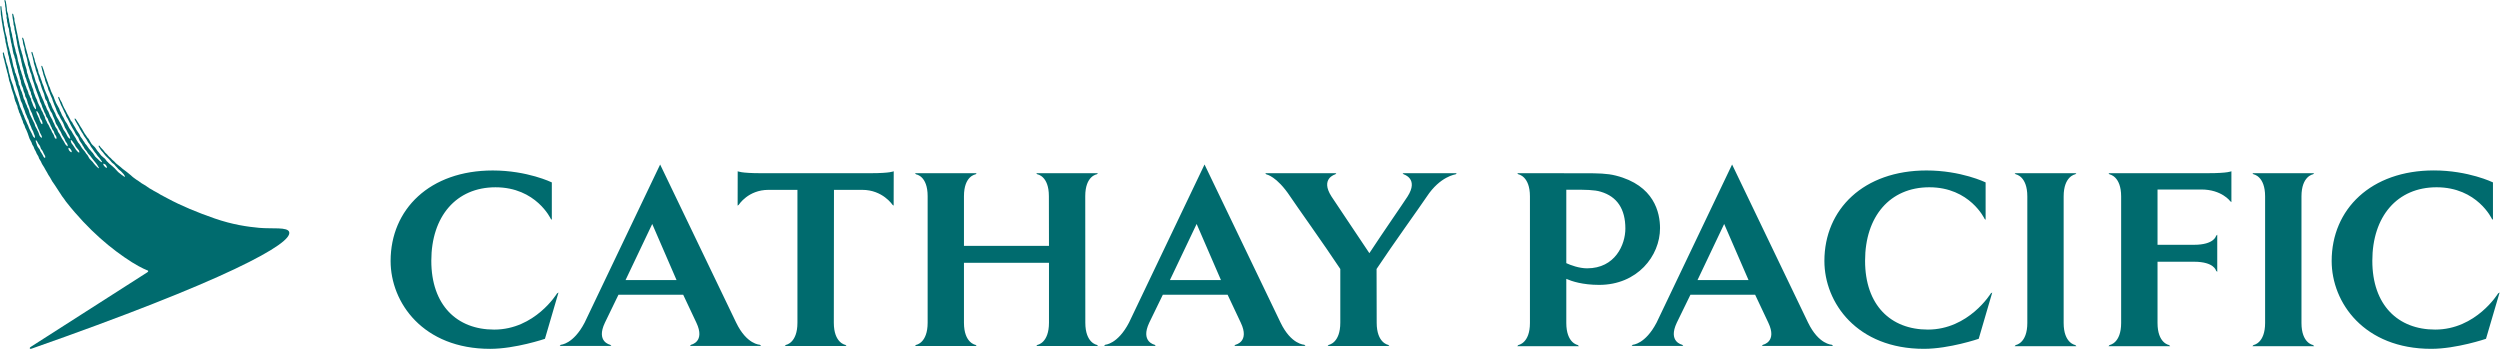
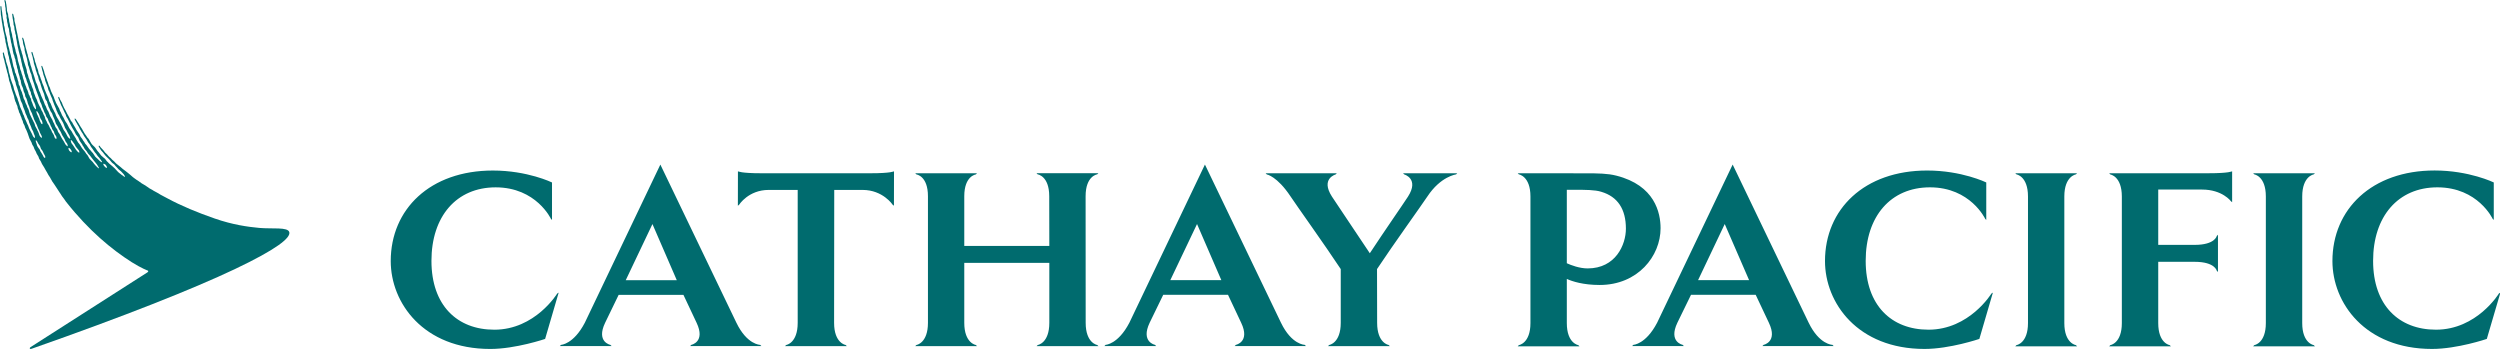
- <svg xmlns="http://www.w3.org/2000/svg" version="1.1" width="430" height="60">
+ <svg>
  <path d="m 18.367,28.858 c -0.196,0.026 -0.414,-0.257 -0.508,-0.39 -0.028,-0.038 -0.135,-0.267 -0.109,-0.301 0.042,-0.032 0.265,0.042 0.324,0.091 0.146,0.115 0.263,0.277 0.336,0.554 0.002,0.032 -0.026,0.046 -0.042,0.046 m -4.731,-2.622 c -0.133,0.049 -0.461,-0.324 -0.552,-0.461 -0.168,-0.253 -0.338,-0.534 -0.516,-0.782 -0.166,-0.22 -0.35,-0.378 -0.392,-0.764 -0.004,-0.044 -0.03,-0.16 -0.002,-0.158 0.18,0.014 0.352,0.33 0.443,0.453 0.065,0.089 0.142,0.178 0.2,0.271 0.089,0.135 0.125,0.297 0.218,0.425 0.113,0.154 0.251,0.299 0.372,0.455 0.065,0.083 0.152,0.156 0.192,0.269 0.018,0.059 0.075,0.273 0.036,0.293 m -1.355,-0.053 c -0.101,-0.008 -0.144,-0.071 -0.206,-0.117 -0.166,-0.123 -0.305,-0.321 -0.309,-0.609 -0.004,-0.028 0.008,-0.036 0.028,-0.036 0.198,-0.002 0.398,0.303 0.475,0.445 0.022,0.042 0.075,0.158 0.067,0.239 0,0.055 -0.024,0.079 -0.055,0.079 m -4.503,0.91 c -0.008,0.022 -0.024,0.049 -0.057,0.051 C 7.507,27.137 7.443,26.817 7.35,26.672 7.273,26.549 7.204,26.417 7.125,26.294 7.069,26.211 6.998,26.122 6.951,26.025 6.893,25.902 6.866,25.77 6.794,25.659 6.757,25.6 6.697,25.55 6.654,25.495 6.537,25.337 6.432,25.172 6.357,24.973 6.341,24.903 6.321,24.834 6.304,24.763 6.26,24.644 6.205,24.512 6.165,24.385 6.143,24.322 6.131,24.191 6.143,24.147 c 0.01,-0.018 0.018,-0.032 0.034,-0.028 0.164,0.024 0.321,0.423 0.402,0.57 0.089,0.156 0.226,0.281 0.303,0.441 0.069,0.148 0.093,0.332 0.17,0.473 0.063,0.109 0.164,0.196 0.233,0.301 0.087,0.135 0.15,0.311 0.218,0.461 0.077,0.17 0.188,0.301 0.255,0.465 0.028,0.069 0.038,0.188 0.02,0.263 M 6.943,20.956 C 6.901,20.881 6.856,20.792 6.826,20.713 6.792,20.622 6.788,20.539 6.751,20.452 6.624,20.171 6.482,19.862 6.357,19.585 6.302,19.468 6.23,19.251 6.28,19.104 c 0.008,-0.02 0.051,-0.008 0.069,0.012 0.042,0.038 0.073,0.063 0.109,0.105 0.026,0.04 0.032,0.085 0.061,0.125 0.063,0.095 0.146,0.19 0.192,0.297 0.105,0.228 0.133,0.483 0.239,0.706 0.067,0.146 0.18,0.273 0.255,0.421 0.036,0.083 0.061,0.168 0.085,0.253 0.016,0.065 0.012,0.152 0.016,0.202 0.002,0.077 -0.006,0.123 -0.032,0.127 -0.198,-0.012 -0.257,-0.255 -0.33,-0.396 M 49.742,39.914 c -0.249,-0.916 -2.936,-0.522 -5.146,-0.724 -2.012,-0.184 -4.592,-0.544 -7.693,-1.622 -2.903,-1.007 -5.71,-2.159 -8.158,-3.484 0,0 -0.989,-0.522 -1.094,-0.58 -0.204,-0.123 -0.364,-0.212 -0.564,-0.338 -0.119,-0.071 -0.303,-0.18 -0.437,-0.239 -0.172,-0.071 -0.287,-0.164 -0.435,-0.255 -0.152,-0.095 -0.358,-0.194 -0.512,-0.285 -0.224,-0.14 -0.364,-0.247 -0.576,-0.398 -0.131,-0.099 -0.198,-0.127 -0.374,-0.235 -0.105,-0.063 -0.297,-0.166 -0.39,-0.228 -0.196,-0.129 -0.321,-0.237 -0.52,-0.374 -0.119,-0.085 -0.208,-0.137 -0.352,-0.226 -0.142,-0.087 -0.279,-0.198 -0.402,-0.289 -0.067,-0.053 -0.172,-0.111 -0.233,-0.176 -0.146,-0.14 -0.289,-0.263 -0.439,-0.384 -0.137,-0.103 -0.269,-0.231 -0.402,-0.334 -0.087,-0.063 -0.235,-0.186 -0.319,-0.249 -0.222,-0.16 -0.362,-0.279 -0.582,-0.439 -0.142,-0.105 -0.261,-0.245 -0.402,-0.35 -0.158,-0.117 -0.303,-0.253 -0.467,-0.37 -0.105,-0.073 -0.226,-0.166 -0.307,-0.249 -0.105,-0.127 -0.204,-0.214 -0.315,-0.34 -0.081,-0.089 -0.237,-0.188 -0.328,-0.279 -0.133,-0.174 -0.328,-0.358 -0.51,-0.493 -0.107,-0.099 -0.14,-0.146 -0.182,-0.198 -0.03,-0.044 -0.071,-0.095 -0.158,-0.19 -0.087,-0.089 -0.119,-0.113 -0.154,-0.152 -0.04,-0.032 -0.087,-0.075 -0.206,-0.192 -0.036,-0.038 -0.099,-0.125 -0.162,-0.21 -0.055,-0.075 -0.105,-0.15 -0.142,-0.188 -0.107,-0.113 -0.178,-0.192 -0.255,-0.273 -0.055,-0.055 -0.113,-0.115 -0.184,-0.19 -0.042,-0.046 -0.075,-0.101 -0.113,-0.152 -0.03,-0.051 -0.067,-0.103 -0.103,-0.146 -0.065,-0.071 -0.115,-0.046 -0.127,-0.038 -0.038,0.026 -0.055,0.103 -0.012,0.194 0.059,0.107 0.14,0.226 0.19,0.295 0.012,0.016 0.022,0.03 0.028,0.038 0.02,0.034 0.038,0.067 0.059,0.101 0.028,0.051 0.059,0.105 0.095,0.154 0.083,0.111 0.17,0.204 0.257,0.291 0.03,0.028 0.059,0.059 0.085,0.089 0.059,0.061 0.103,0.125 0.148,0.194 0.049,0.067 0.099,0.14 0.162,0.208 0.03,0.028 0.057,0.065 0.079,0.097 0.028,0.036 0.057,0.077 0.089,0.109 0.051,0.049 0.099,0.097 0.148,0.146 0.081,0.087 0.168,0.172 0.247,0.241 0.063,0.053 0.125,0.119 0.19,0.182 0.164,0.196 0.344,0.392 0.491,0.58 0.083,0.105 0.239,0.184 0.334,0.257 0.105,0.079 0.188,0.216 0.271,0.321 0.065,0.077 0.206,0.202 0.273,0.283 0.164,0.21 0.277,0.324 0.493,0.485 0.131,0.093 0.231,0.184 0.332,0.309 0.061,0.079 0.247,0.259 0.317,0.346 0.178,0.226 0.259,0.439 0.233,0.445 -0.121,0.032 -0.417,-0.228 -0.592,-0.342 -0.144,-0.099 -0.168,-0.137 -0.305,-0.241 -0.03,-0.026 -0.249,-0.178 -0.324,-0.273 -0.059,-0.053 -0.22,-0.228 -0.271,-0.289 -0.247,-0.315 -0.33,-0.334 -0.613,-0.611 -0.206,-0.202 -0.463,-0.382 -0.663,-0.562 -0.061,-0.063 -0.119,-0.125 -0.178,-0.194 -0.067,-0.067 -0.15,-0.127 -0.21,-0.194 -0.095,-0.117 -0.22,-0.35 -0.332,-0.433 -0.117,-0.091 -0.204,-0.174 -0.324,-0.263 -0.042,-0.028 -0.079,-0.083 -0.123,-0.117 -0.059,-0.04 -0.125,-0.089 -0.17,-0.144 -0.137,-0.176 -0.271,-0.356 -0.414,-0.532 -0.063,-0.085 -0.154,-0.154 -0.216,-0.241 -0.133,-0.19 -0.247,-0.384 -0.382,-0.562 -0.192,-0.249 -0.465,-0.427 -0.649,-0.677 -0.19,-0.259 -0.303,-0.558 -0.481,-0.829 -0.077,-0.117 -0.196,-0.2 -0.281,-0.311 -0.049,-0.065 -0.075,-0.14 -0.121,-0.21 -0.095,-0.146 -0.206,-0.287 -0.303,-0.425 -0.125,-0.186 -0.21,-0.386 -0.338,-0.582 -0.018,-0.026 -0.063,-0.158 -0.142,-0.255 -0.075,-0.095 -0.142,-0.204 -0.226,-0.344 -0.089,-0.135 -0.129,-0.226 -0.192,-0.319 -0.063,-0.097 -0.103,-0.186 -0.146,-0.251 -0.04,-0.069 -0.131,-0.192 -0.164,-0.241 -0.115,-0.178 -0.148,-0.261 -0.267,-0.425 -0.073,-0.101 -0.154,-0.184 -0.222,-0.16 -0.053,0.038 -0.032,0.101 -0.02,0.146 0.053,0.146 0.053,0.119 0.109,0.224 0.097,0.174 0.131,0.257 0.235,0.417 0.046,0.077 0.129,0.251 0.196,0.344 0.065,0.097 0.133,0.212 0.178,0.291 0.051,0.085 0.121,0.307 0.192,0.4 0.051,0.067 0.123,0.202 0.174,0.299 0.099,0.198 0.224,0.354 0.328,0.508 0.069,0.127 0.137,0.261 0.204,0.386 0.137,0.206 0.301,0.398 0.435,0.611 0.083,0.148 0.164,0.295 0.245,0.443 0.083,0.121 0.194,0.224 0.273,0.348 0.097,0.148 0.15,0.309 0.247,0.455 0.077,0.113 0.174,0.222 0.251,0.336 0.131,0.194 0.249,0.386 0.386,0.572 0.077,0.101 0.176,0.186 0.251,0.289 0.103,0.14 0.186,0.305 0.293,0.423 0.129,0.121 0.166,0.194 0.267,0.309 0.15,0.184 0.524,0.71 0.459,0.714 -0.218,0.03 -0.641,-0.449 -0.819,-0.623 -0.137,-0.137 -0.291,-0.235 -0.386,-0.364 -0.142,-0.19 -0.245,-0.404 -0.386,-0.588 -0.051,-0.069 -0.127,-0.119 -0.178,-0.184 -0.097,-0.125 -0.19,-0.259 -0.301,-0.368 -0.046,-0.044 -0.097,-0.085 -0.14,-0.135 -0.172,-0.22 -0.317,-0.457 -0.483,-0.687 -0.073,-0.093 -0.162,-0.176 -0.233,-0.267 -0.053,-0.075 -0.085,-0.156 -0.131,-0.237 -0.067,-0.103 -0.156,-0.202 -0.222,-0.305 -0.051,-0.077 -0.081,-0.154 -0.133,-0.233 -0.091,-0.137 -0.212,-0.257 -0.303,-0.396 -0.071,-0.113 -0.091,-0.261 -0.166,-0.376 -0.188,-0.287 -0.392,-0.58 -0.576,-0.867 -0.049,-0.075 -0.069,-0.158 -0.113,-0.231 -0.152,-0.237 -0.291,-0.491 -0.441,-0.724 -0.055,-0.087 -0.077,-0.186 -0.131,-0.271 -0.069,-0.105 -0.174,-0.188 -0.243,-0.289 -0.053,-0.081 -0.075,-0.17 -0.115,-0.261 -0.055,-0.123 -0.131,-0.243 -0.194,-0.358 -0.038,-0.071 -0.059,-0.144 -0.103,-0.21 -0.18,-0.281 -0.328,-0.578 -0.473,-0.89 -0.077,-0.16 -0.19,-0.309 -0.265,-0.473 -0.087,-0.18 -0.17,-0.364 -0.249,-0.538 -0.046,-0.119 -0.089,-0.239 -0.129,-0.358 -0.087,-0.186 -0.222,-0.346 -0.305,-0.54 -0.059,-0.131 -0.091,-0.253 -0.146,-0.364 -0.034,-0.067 -0.099,-0.123 -0.146,-0.093 -0.049,0.028 -0.055,0.087 -0.024,0.19 0.057,0.198 0.166,0.423 0.216,0.536 0.103,0.222 0.156,0.455 0.257,0.681 0.053,0.127 0.137,0.247 0.194,0.368 0.099,0.216 0.194,0.433 0.293,0.637 0.055,0.119 0.099,0.235 0.164,0.348 0.032,0.059 0.085,0.125 0.111,0.19 0.065,0.146 0.083,0.299 0.15,0.437 0.069,0.144 0.18,0.263 0.247,0.402 0.342,0.728 0.685,1.421 1.098,2.066 0.113,0.18 0.174,0.398 0.289,0.576 0.119,0.188 0.283,0.33 0.4,0.512 0.099,0.152 0.123,0.362 0.214,0.524 0.129,0.243 0.307,0.447 0.455,0.675 0.038,0.065 0.051,0.135 0.091,0.202 0.055,0.087 0.127,0.172 0.184,0.261 0.073,0.119 0.111,0.255 0.194,0.364 0.087,0.121 0.212,0.218 0.299,0.342 0.107,0.148 0.184,0.321 0.297,0.473 0.077,0.103 0.198,0.176 0.277,0.281 0.125,0.164 0.56,0.734 0.685,0.894 0.19,0.245 0.534,0.605 0.692,0.926 0.051,0.099 0.222,0.336 0.186,0.382 -0.091,0.061 -0.522,-0.41 -0.594,-0.479 -0.18,-0.172 -0.336,-0.41 -0.491,-0.609 -0.038,-0.044 -0.451,-0.447 -0.485,-0.491 -0.04,-0.053 -0.083,-0.111 -0.119,-0.164 -0.115,-0.172 -0.186,-0.378 -0.307,-0.54 -0.053,-0.069 -0.131,-0.119 -0.18,-0.186 -0.095,-0.125 -0.16,-0.267 -0.255,-0.394 -0.144,-0.202 -0.334,-0.38 -0.481,-0.58 -0.158,-0.218 -0.273,-0.477 -0.437,-0.696 -0.081,-0.107 -0.184,-0.202 -0.261,-0.319 -0.034,-0.051 -0.046,-0.101 -0.081,-0.154 -0.059,-0.089 -0.137,-0.19 -0.182,-0.287 -0.042,-0.093 -0.073,-0.18 -0.125,-0.263 -0.17,-0.265 -0.34,-0.546 -0.508,-0.811 -0.079,-0.119 -0.121,-0.247 -0.196,-0.366 -0.127,-0.196 -0.289,-0.372 -0.414,-0.57 -0.15,-0.235 -0.231,-0.518 -0.384,-0.752 -0.097,-0.156 -0.212,-0.299 -0.309,-0.455 -0.109,-0.168 -0.162,-0.364 -0.261,-0.538 -0.085,-0.156 -0.2,-0.299 -0.275,-0.453 -0.083,-0.17 -0.137,-0.336 -0.218,-0.512 -0.044,-0.093 -0.113,-0.188 -0.154,-0.281 -0.055,-0.121 -0.065,-0.241 -0.121,-0.354 C 10.029,18.36 9.808,18.052 9.655,17.727 9.548,17.498 9.448,17.26 9.36,17.015 9.311,16.882 9.289,16.754 9.228,16.631 9.093,16.332 8.927,16.018 8.797,15.725 8.741,15.565 8.686,15.41 8.628,15.252 8.617,15.208 8.611,15.165 8.595,15.117 8.533,14.977 8.45,14.84 8.395,14.704 8.347,14.542 8.296,14.383 8.243,14.221 8.035,13.699 7.847,13.109 7.649,12.565 7.625,12.468 7.619,12.342 7.58,12.235 7.477,11.96 7.374,11.677 7.275,11.4 c -0.059,-0.142 -0.192,-0.095 -0.162,0.051 0.04,0.19 0.065,0.239 0.099,0.39 0.014,0.079 0.028,0.154 0.044,0.231 0.024,0.093 0.071,0.19 0.095,0.279 0.055,0.168 0.059,0.332 0.113,0.491 0.083,0.224 0.164,0.443 0.239,0.673 0.018,0.115 0.044,0.231 0.067,0.348 0.034,0.107 0.079,0.218 0.117,0.315 0.115,0.285 0.226,0.56 0.326,0.839 0.042,0.162 0.085,0.321 0.123,0.483 0.042,0.089 0.105,0.18 0.144,0.267 0.036,0.079 0.044,0.152 0.077,0.235 0.073,0.18 0.137,0.364 0.22,0.548 0.069,0.15 0.15,0.301 0.208,0.461 0.028,0.079 0.028,0.146 0.057,0.222 0.174,0.477 0.362,0.977 0.568,1.43 0.051,0.111 0.065,0.228 0.117,0.342 0.04,0.097 0.101,0.198 0.144,0.291 0.02,0.061 0.042,0.123 0.063,0.184 0.063,0.133 0.172,0.243 0.235,0.376 0.176,0.37 0.334,0.724 0.556,1.039 0.204,0.295 0.295,0.683 0.445,1.033 0.079,0.166 0.174,0.307 0.269,0.451 0.046,0.077 0.075,0.162 0.115,0.245 0.101,0.182 0.156,0.34 0.275,0.501 0.095,0.133 0.087,0.162 0.168,0.348 0.022,0.055 0.113,0.402 0.095,0.402 -0.03,0.02 -0.202,-0.083 -0.261,-0.148 -0.077,-0.087 -0.202,-0.204 -0.285,-0.392 -0.044,-0.095 -0.129,-0.259 -0.174,-0.35 -0.107,-0.231 -0.291,-0.427 -0.425,-0.639 -0.079,-0.123 -0.121,-0.259 -0.188,-0.392 -0.111,-0.245 -0.241,-0.491 -0.36,-0.744 -0.051,-0.105 -0.123,-0.206 -0.182,-0.299 -0.065,-0.097 -0.093,-0.2 -0.156,-0.299 C 9.926,20.4 9.772,20.161 9.663,19.929 9.582,19.757 9.539,19.585 9.463,19.417 9.436,19.365 9.394,19.312 9.36,19.262 9.305,19.175 9.283,19.08 9.234,18.983 9.174,18.855 9.083,18.73 9.022,18.598 8.899,18.333 8.828,18.058 8.706,17.798 8.646,17.676 8.549,17.571 8.492,17.45 8.403,17.264 8.395,17.029 8.306,16.835 8.078,16.318 7.813,15.786 7.619,15.246 7.588,15.155 7.576,15.05 7.548,14.955 7.463,14.72 7.352,14.502 7.267,14.271 7.228,14.166 7.216,14.069 7.178,13.962 7.121,13.806 7.046,13.641 6.99,13.481 6.976,13.428 6.968,13.372 6.947,13.317 6.877,13.169 6.836,12.992 6.767,12.836 6.729,12.755 6.672,12.672 6.64,12.585 6.585,12.429 6.602,12.233 6.545,12.088 6.466,11.867 6.373,11.629 6.294,11.412 6.246,11.285 6.238,11.164 6.193,11.034 6.143,10.889 6.086,10.727 6.031,10.581 5.979,10.432 5.981,10.27 5.93,10.112 5.894,9.991 5.843,9.868 5.803,9.754 5.728,9.542 5.696,9.318 5.617,9.12 5.605,9.083 5.591,9.045 5.579,9.01 5.558,8.956 5.522,8.903 5.467,8.919 c -0.063,0.016 -0.063,0.095 -0.059,0.148 0.012,0.158 0.071,0.299 0.113,0.427 0.053,0.133 0.077,0.277 0.113,0.404 0.02,0.083 0.018,0.172 0.038,0.259 0.026,0.125 0.075,0.245 0.107,0.368 0.03,0.121 0.014,0.241 0.042,0.336 0.079,0.265 0.168,0.564 0.257,0.817 0.036,0.131 0.042,0.283 0.083,0.396 0.049,0.133 0.099,0.269 0.146,0.404 0.044,0.113 0.053,0.22 0.099,0.328 0.051,0.111 0.107,0.228 0.15,0.356 0.051,0.164 0.044,0.326 0.101,0.481 0.093,0.251 0.208,0.489 0.293,0.73 0.028,0.089 0.038,0.184 0.069,0.273 0.075,0.208 0.127,0.433 0.204,0.643 0.109,0.299 0.249,0.592 0.358,0.888 0.105,0.291 0.121,0.641 0.243,0.914 0.063,0.135 0.192,0.216 0.251,0.348 0.042,0.083 0.03,0.18 0.059,0.279 0.034,0.111 0.087,0.224 0.129,0.328 0.024,0.095 0.049,0.186 0.075,0.277 0.038,0.111 0.115,0.222 0.164,0.33 0.081,0.174 0.121,0.356 0.218,0.512 0.079,0.117 0.174,0.226 0.239,0.358 0.067,0.144 0.091,0.299 0.158,0.451 0.099,0.222 0.216,0.435 0.299,0.665 0.079,0.21 0.107,0.433 0.206,0.619 0.101,0.182 0.224,0.346 0.324,0.526 0.063,0.137 0.125,0.273 0.19,0.408 0.051,0.109 0.15,0.204 0.212,0.319 0.077,0.137 0.152,0.283 0.214,0.421 0.051,0.109 0.069,0.208 0.129,0.301 0.087,0.144 0.154,0.259 0.249,0.4 0.079,0.127 0.172,0.289 0.228,0.439 0.044,0.113 0.091,0.233 0.156,0.328 0.071,0.097 0.162,0.184 0.22,0.291 0.059,0.105 0.142,0.447 0.111,0.463 -0.075,0.026 -0.285,-0.174 -0.342,-0.245 C 11.149,24.707 11.068,24.436 10.916,24.223 10.755,23.991 10.654,23.861 10.526,23.597 10.455,23.445 10.328,23.17 10.241,23.034 10.154,22.907 10.045,22.792 9.978,22.65 9.926,22.531 9.899,22.389 9.847,22.272 9.768,22.104 9.608,21.993 9.527,21.817 9.434,21.623 9.394,21.423 9.295,21.241 9.246,21.152 9.184,21.053 9.141,20.96 9.085,20.845 9.058,20.731 9.004,20.614 8.892,20.376 8.725,20.175 8.617,19.939 8.5,19.696 8.438,19.433 8.318,19.189 8.258,19.055 8.148,18.942 8.086,18.809 8.003,18.633 7.96,18.449 7.877,18.271 7.825,18.164 7.75,18.058 7.7,17.953 7.629,17.8 7.602,17.632 7.53,17.472 7.37,17.108 7.202,16.734 7.04,16.374 6.98,16.235 6.964,16.091 6.901,15.95 6.84,15.826 6.78,15.705 6.715,15.582 6.577,15.264 6.527,14.892 6.383,14.573 6.31,14.409 6.221,14.255 6.155,14.081 6.054,13.806 6.017,13.523 5.914,13.242 5.76,12.814 5.637,12.367 5.483,11.942 5.437,11.815 5.433,11.689 5.384,11.556 5.34,11.433 5.293,11.307 5.247,11.184 5.215,11.081 5.194,10.937 5.168,10.808 5.053,10.446 4.938,10.084 4.824,9.718 4.796,9.631 4.792,9.475 4.762,9.364 4.743,9.302 4.709,9.229 4.685,9.17 4.659,9.087 4.659,9.016 4.632,8.929 4.547,8.665 4.477,8.355 4.392,8.09 4.367,8.007 4.359,7.888 4.333,7.795 4.216,7.417 4.157,6.954 4.003,6.604 3.979,6.536 3.935,6.463 3.868,6.481 c -0.067,0.016 -0.053,0.093 -0.047,0.156 0.02,0.172 0.085,0.319 0.113,0.463 0.012,0.065 0.012,0.154 0.016,0.231 0.008,0.065 0.016,0.144 0.036,0.212 0.071,0.224 0.154,0.489 0.218,0.71 0.022,0.107 0.002,0.273 0.032,0.396 0.097,0.358 0.168,0.785 0.297,1.106 0.119,0.293 0.142,0.645 0.226,0.962 0.024,0.137 0.032,0.277 0.053,0.414 0.022,0.133 0.095,0.224 0.135,0.336 0.032,0.083 0.028,0.154 0.061,0.241 0.067,0.228 0.121,0.453 0.202,0.683 0.057,0.16 0.144,0.309 0.2,0.463 0.022,0.071 0.016,0.133 0.034,0.21 0.04,0.16 0.067,0.317 0.111,0.473 0.113,0.313 0.22,0.653 0.332,0.962 0.063,0.174 0.083,0.342 0.142,0.51 0.249,0.675 0.499,1.345 0.744,2.012 0.04,0.15 0.083,0.299 0.121,0.447 0.055,0.15 0.144,0.277 0.206,0.412 0.081,0.174 0.105,0.356 0.174,0.54 0.075,0.216 0.178,0.382 0.261,0.607 0.038,0.105 0.077,0.224 0.125,0.33 0.036,0.077 0.103,0.152 0.142,0.231 0.067,0.131 0.077,0.299 0.14,0.433 0.067,0.133 0.178,0.245 0.257,0.366 0.069,0.117 0.077,0.265 0.135,0.396 0.093,0.204 0.212,0.392 0.301,0.609 0.036,0.091 0.053,0.172 0.093,0.259 0.047,0.099 0.121,0.194 0.168,0.299 0,0 0.004,0 0.008,0.01 0.004,0.014 0.012,0.034 0.014,0.057 0.012,0.04 0.026,0.093 0.04,0.131 0.02,0.057 0.085,0.162 0.111,0.2 0.016,0.02 0.065,0.073 0.101,0.121 0.018,0.018 0.034,0.04 0.053,0.065 0.087,0.14 0.097,0.336 0.17,0.491 0.073,0.148 0.2,0.269 0.273,0.425 0.059,0.117 0.087,0.41 0.016,0.423 -0.303,0 -0.326,-0.425 -0.427,-0.647 -0.083,-0.174 -0.204,-0.317 -0.295,-0.483 -0.02,-0.032 -0.049,-0.099 -0.069,-0.168 -0.018,-0.059 -0.044,-0.121 -0.069,-0.17 -0.038,-0.081 -0.038,-0.069 -0.065,-0.127 -0.028,-0.057 -0.113,-0.164 -0.137,-0.214 -0.002,-0.002 -0.004,-0.006 -0.004,-0.01 C 8.502,21.866 8.425,21.601 8.342,21.474 8.296,21.405 8.235,21.334 8.189,21.263 8.114,21.142 8.074,20.998 8.013,20.865 7.956,20.746 7.865,20.626 7.809,20.499 7.742,20.349 7.738,20.161 7.665,20.01 7.631,19.927 7.564,19.844 7.524,19.767 7.439,19.593 7.388,19.409 7.303,19.239 7.265,19.156 7.19,19.08 7.15,18.997 7.083,18.851 7.046,18.697 6.972,18.564 6.812,18.277 6.64,17.959 6.511,17.656 6.432,17.478 6.403,17.298 6.329,17.126 6.262,16.975 6.169,16.827 6.102,16.684 6.054,16.589 6.044,16.491 6.005,16.384 5.94,16.217 5.866,16.043 5.803,15.875 5.767,15.758 5.736,15.505 5.7,15.404 5.653,15.276 5.589,15.139 5.534,15.013 5.449,14.829 5.425,14.635 5.342,14.449 5.277,14.304 5.206,14.154 5.154,14.007 5.107,13.881 5.095,13.764 5.045,13.649 5.006,13.56 4.954,13.461 4.921,13.37 4.879,13.26 4.851,13.08 4.818,12.935 4.764,12.775 4.697,12.624 4.648,12.466 4.618,12.347 4.614,12.076 4.588,12.003 4.418,11.514 4.264,10.99 4.109,10.501 4.038,10.274 4.003,10.048 3.941,9.829 3.919,9.738 3.916,9.627 3.892,9.538 3.848,9.397 3.789,9.251 3.745,9.105 3.72,9.006 3.704,8.905 3.686,8.808 3.664,8.707 3.609,8.602 3.569,8.501 3.476,8.206 3.423,7.892 3.336,7.603 3.308,7.484 3.308,7.328 3.276,7.219 3.16,6.863 3.136,6.449 3.031,6.075 3.007,5.965 2.992,5.856 2.966,5.757 2.782,5.057 2.699,4.273 2.495,3.602 2.457,3.472 2.507,3.309 2.473,3.169 2.43,3.011 2.388,2.874 2.343,2.736 2.323,2.664 2.321,2.609 2.309,2.544 2.273,2.431 2.222,2.34 2.159,2.354 c -0.075,0.022 -0.059,0.091 -0.057,0.186 0.008,0.158 0.024,0.287 0.055,0.412 0.026,0.107 0.008,0.196 0.038,0.291 0.065,0.216 0.085,0.524 0.123,0.722 0.012,0.081 0,0.192 0.016,0.287 0.022,0.101 0.099,0.231 0.119,0.34 0.022,0.144 0.02,0.332 0.042,0.489 0.028,0.131 0.069,0.259 0.103,0.382 0.028,0.107 0.008,0.21 0.04,0.309 0.03,0.103 0.085,0.204 0.105,0.317 0.016,0.123 -0.002,0.303 0.024,0.414 0.158,0.615 0.204,1.343 0.384,1.931 0.022,0.085 0.026,0.176 0.047,0.261 0.15,0.518 0.265,1.068 0.421,1.579 0.02,0.079 0.018,0.162 0.038,0.251 0.051,0.18 0.093,0.374 0.133,0.554 0.018,0.087 0.016,0.164 0.04,0.245 0.053,0.188 0.117,0.37 0.18,0.556 0.022,0.093 0.032,0.182 0.049,0.271 0.016,0.071 0.053,0.152 0.075,0.22 0.032,0.107 0.022,0.21 0.055,0.309 0.024,0.057 0.071,0.121 0.085,0.182 0.024,0.111 0.038,0.22 0.069,0.328 0.044,0.129 0.113,0.257 0.166,0.384 0.04,0.107 0.04,0.216 0.081,0.321 0.073,0.178 0.152,0.392 0.222,0.586 0.057,0.158 0.065,0.319 0.121,0.479 0.038,0.107 0.089,0.216 0.125,0.321 0.024,0.081 0.038,0.162 0.067,0.249 0.026,0.075 0.111,0.196 0.166,0.299 0.047,0.111 0.024,0.263 0.059,0.384 0.038,0.123 0.107,0.222 0.15,0.336 0.038,0.115 0.036,0.239 0.069,0.356 0.032,0.091 0.095,0.178 0.131,0.263 0.036,0.101 0.073,0.198 0.109,0.297 0.028,0.063 0.083,0.131 0.115,0.192 0.053,0.113 0.097,0.241 0.144,0.358 0.067,0.166 0.073,0.372 0.125,0.566 0.014,0.057 0.01,0.188 -0.02,0.202 C 6.096,18.801 6.009,18.677 5.957,18.602 5.866,18.473 5.779,18.331 5.712,18.178 5.688,18.119 5.676,18.065 5.655,18.004 5.605,17.877 5.566,17.729 5.508,17.602 5.473,17.521 5.421,17.436 5.392,17.351 5.352,17.227 5.37,17.082 5.322,16.975 5.281,16.886 5.209,16.813 5.168,16.724 5.14,16.641 5.124,16.556 5.089,16.473 5.045,16.374 4.986,16.287 4.929,16.192 4.889,16.101 4.895,16.012 4.863,15.905 4.828,15.778 4.788,15.652 4.733,15.537 4.681,15.42 4.612,15.303 4.559,15.181 4.535,15.115 4.523,15.046 4.505,14.979 4.473,14.888 4.424,14.791 4.39,14.702 4.369,14.633 4.351,14.563 4.323,14.498 4.28,14.399 4.228,14.288 4.187,14.178 4.157,14.091 4.153,13.996 4.121,13.909 4.066,13.754 4.014,13.58 3.959,13.428 3.927,13.311 3.916,13.192 3.88,13.072 3.836,12.935 3.775,12.797 3.724,12.658 3.686,12.547 3.676,12.427 3.644,12.312 3.591,12.165 3.516,12.027 3.466,11.871 3.435,11.746 3.429,11.621 3.403,11.503 3.318,11.214 3.225,10.895 3.134,10.598 3.029,10.268 3.019,9.894 2.924,9.56 2.855,9.322 2.77,9.091 2.697,8.857 2.671,8.733 2.667,8.62 2.637,8.503 2.572,8.236 2.475,7.892 2.386,7.615 2.341,7.47 2.356,7.32 2.313,7.164 2.271,7.007 2.269,6.821 2.218,6.653 2.186,6.552 2.147,6.477 2.123,6.345 2.095,6.214 2.097,6.06 2.079,5.961 2.06,5.862 1.891,5.28 1.87,5.171 1.85,5.064 1.85,4.865 1.838,4.795 1.826,4.748 1.739,4.497 1.729,4.431 1.717,4.366 1.717,4.291 1.692,4.162 1.664,4.032 1.589,3.745 1.577,3.662 1.563,3.577 1.563,3.41 1.547,3.327 1.529,3.244 1.474,3.05 1.436,2.912 1.389,2.744 1.427,2.568 1.381,2.411 1.345,2.293 1.306,2.18 1.262,2.069 1.235,1.976 1.203,1.845 1.197,1.786 1.191,1.695 1.185,1.513 1.179,1.444 1.177,1.351 1.136,1.194 1.128,1.056 1.116,0.868 1.076,0.67 1.045,0.555 1.029,0.486 1.035,0.405 1.021,0.342 0.973,0.158 0.928,-0.012 0.835,6.293312e-4 0.768,0.011 0.742,0.067 0.772,0.187 c 0.032,0.144 0.047,0.257 0.085,0.396 0.016,0.075 0.022,0.263 0.022,0.326 0.006,0.101 0.01,0.123 0.022,0.222 0.008,0.036 0.024,0.129 0.036,0.17 0.014,0.065 0.034,0.16 0.032,0.206 0,0.065 -0.002,0.133 -0.002,0.226 0,0.049 0.002,0.065 0.02,0.148 0.02,0.081 0.028,0.099 0.034,0.166 0.004,0.059 -0.002,0.115 0.002,0.166 0,0.065 0.008,0.127 0.028,0.186 0.034,0.123 0.113,0.291 0.083,0.471 -0.036,0.192 0.022,0.374 0.067,0.54 0.02,0.107 0,0.224 0.02,0.328 0.038,0.142 0.075,0.291 0.111,0.441 0.03,0.121 0.01,0.231 0.042,0.348 0.042,0.16 0.154,0.378 0.17,0.451 0.012,0.073 0.01,0.269 0.03,0.394 0.022,0.123 0.053,0.267 0.061,0.346 0.01,0.081 -0.002,0.115 0.006,0.174 0.008,0.059 0.087,0.34 0.099,0.412 0.016,0.073 0.012,0.111 0.028,0.186 0.014,0.079 0.079,0.38 0.091,0.477 0.016,0.099 0.012,0.156 0.03,0.255 0.028,0.15 0.089,0.275 0.119,0.419 0.02,0.109 0.014,0.176 0.026,0.261 0.032,0.135 0.077,0.257 0.101,0.384 0.02,0.101 0.022,0.198 0.04,0.301 0.047,0.216 0.077,0.435 0.137,0.651 0.036,0.127 0.109,0.245 0.148,0.368 0.03,0.113 0.04,0.237 0.071,0.348 0.03,0.095 0.097,0.184 0.121,0.287 0.016,0.089 0.014,0.18 0.03,0.271 0.022,0.101 0.067,0.202 0.087,0.307 0.016,0.079 0.008,0.156 0.03,0.239 0.026,0.091 0.073,0.174 0.095,0.261 0.02,0.111 0.02,0.222 0.049,0.336 0.032,0.129 0.087,0.257 0.127,0.376 0.038,0.111 0.018,0.235 0.053,0.356 0.073,0.263 0.16,0.554 0.247,0.801 0.038,0.131 0.032,0.269 0.081,0.412 0.036,0.095 0.077,0.16 0.117,0.243 0.03,0.085 0.002,0.178 0.028,0.275 0.042,0.16 0.065,0.376 0.123,0.532 0.063,0.176 0.166,0.319 0.226,0.491 0.063,0.18 0.067,0.36 0.127,0.548 0.055,0.16 0.137,0.307 0.198,0.453 0.051,0.127 0.032,0.297 0.081,0.435 0.057,0.148 0.16,0.261 0.218,0.412 0.063,0.174 0.105,0.348 0.158,0.52 0.02,0.075 0.032,0.148 0.047,0.22 0.065,0.226 0.186,0.414 0.265,0.629 0.03,0.099 0.038,0.184 0.067,0.277 0.055,0.156 0.117,0.315 0.19,0.461 0.059,0.133 0.146,0.265 0.206,0.398 0.055,0.123 0.065,0.247 0.117,0.376 0.051,0.123 0.109,0.257 0.156,0.384 0.03,0.079 0.032,0.15 0.067,0.222 0.154,0.342 0.34,0.687 0.497,1.021 0.083,0.184 0.123,0.382 0.212,0.57 0.067,0.146 0.15,0.285 0.216,0.443 0.04,0.099 0.053,0.194 0.095,0.287 0.085,0.184 0.206,0.37 0.287,0.55 0.022,0.049 0.089,0.243 0.061,0.317 -0.004,0.01 -0.004,0.024 -0.018,0.03 -0.057,0.014 -0.17,-0.083 -0.235,-0.148 C 6.743,23.336 6.709,22.929 6.557,22.652 6.515,22.571 6.46,22.484 6.424,22.402 6.401,22.341 6.389,22.284 6.361,22.228 6.266,22.048 6.147,21.886 6.064,21.696 6.001,21.558 5.993,21.403 5.934,21.273 5.686,20.736 5.397,20.22 5.158,19.68 5.049,19.435 5.025,19.158 4.929,18.892 4.871,18.734 4.776,18.606 4.709,18.457 4.659,18.342 4.646,18.22 4.592,18.101 4.523,17.949 4.424,17.806 4.365,17.638 4.331,17.531 4.315,17.422 4.274,17.316 4.224,17.197 4.145,17.098 4.092,16.985 4.018,16.815 4.005,16.647 3.951,16.453 3.919,16.348 3.876,16.241 3.844,16.146 3.817,16.057 3.805,15.964 3.775,15.879 3.702,15.675 3.581,15.497 3.504,15.288 3.453,15.149 3.466,14.971 3.403,14.836 3.354,14.724 3.265,14.635 3.221,14.518 3.17,14.395 3.217,14.249 3.176,14.106 3.14,13.968 3.083,13.841 3.039,13.709 3.015,13.626 3.007,13.548 2.984,13.469 2.92,13.303 2.861,13.135 2.802,12.969 2.77,12.884 2.77,12.806 2.736,12.729 2.689,12.63 2.618,12.537 2.58,12.429 2.538,12.266 2.525,12.096 2.487,11.938 2.422,11.724 2.343,11.554 2.281,11.35 2.269,11.285 2.269,11.222 2.248,11.15 2.198,10.968 2.174,10.763 2.123,10.581 2.103,10.492 2.107,10.418 2.085,10.331 2.034,10.159 1.977,9.987 1.925,9.823 1.897,9.714 1.893,9.607 1.864,9.504 1.781,9.235 1.704,8.917 1.626,8.659 1.605,8.582 1.609,8.511 1.587,8.426 1.523,8.22 1.438,7.973 1.391,7.761 1.369,7.637 1.367,7.518 1.341,7.405 1.308,7.261 1.258,7.124 1.229,6.98 c -0.01,-0.067 0,-0.115 -0.006,-0.172 C 1.211,6.715 1.203,6.624 1.187,6.531 1.092,6.157 0.948,5.7 0.867,5.328 0.841,5.193 0.837,5.057 0.823,4.924 0.807,4.831 0.801,4.722 0.774,4.625 0.744,4.528 0.702,4.427 0.685,4.326 0.665,4.166 0.665,4.008 0.641,3.854 c 0,-0.01 -0.006,-0.022 -0.008,-0.034 C 0.601,3.628 0.505,3.24 0.483,3.084 0.459,2.9 0.437,2.71 0.412,2.53 0.408,2.411 0.388,2.285 0.374,2.16 0.346,1.968 0.301,1.8 0.279,1.6 0.265,1.469 0.271,1.351 0.255,1.238 0.247,1.167 0.243,1.046 0.152,1.046 c -0.087,0 -0.075,0.103 -0.081,0.186 -0.012,0.198 0.026,0.459 0.042,0.582 0.026,0.228 0.008,0.453 0.03,0.685 0.016,0.131 0.057,0.261 0.071,0.384 0.032,0.22 0.055,0.445 0.083,0.655 l 0,0.012 c 0.008,0.099 0.02,0.196 0.038,0.289 0.002,0.01 0.002,0.02 0.006,0.028 0,0.006 0,0.01 0.002,0.014 0.002,0.006 0.002,0.008 0.004,0.016 l 0.002,0 c 0.008,0.044 0.016,0.087 0.028,0.129 0.022,0.083 0.014,0.152 0.038,0.239 0.067,0.255 0.051,0.532 0.123,0.778 0.101,0.37 0.154,0.78 0.261,1.144 0.026,0.107 0,0.214 0.03,0.33 0.028,0.117 0.059,0.228 0.087,0.346 0.028,0.137 0.008,0.281 0.047,0.423 0.032,0.129 0.071,0.261 0.105,0.384 0.04,0.152 0.044,0.307 0.085,0.471 0.049,0.164 0.103,0.344 0.133,0.512 0.032,0.19 0.053,0.404 0.089,0.607 0.03,0.166 0.121,0.366 0.162,0.548 0.012,0.061 0.006,0.121 0.016,0.182 0.022,0.131 0.063,0.259 0.089,0.384 0.014,0.059 0.01,0.111 0.028,0.174 0.059,0.239 0.135,0.54 0.21,0.778 0.018,0.065 0.026,0.133 0.042,0.202 0.049,0.17 0.099,0.295 0.119,0.386 0.016,0.079 0.024,0.174 0.047,0.261 0.036,0.129 0.075,0.243 0.099,0.356 0.02,0.089 0.034,0.168 0.059,0.257 0.028,0.107 0.071,0.206 0.115,0.311 0.073,0.214 0.081,0.443 0.158,0.653 0.047,0.123 0.105,0.245 0.146,0.376 0.034,0.121 0.042,0.269 0.079,0.406 0.075,0.206 0.154,0.443 0.228,0.651 0.089,0.249 0.144,0.518 0.226,0.752 0.036,0.095 0.028,0.186 0.061,0.287 0.069,0.233 0.15,0.497 0.226,0.734 0.04,0.125 0.04,0.247 0.091,0.366 0.079,0.198 0.194,0.364 0.269,0.568 0.061,0.176 0.075,0.35 0.144,0.51 0.087,0.216 0.184,0.437 0.271,0.665 0.057,0.158 0.077,0.313 0.142,0.461 0.055,0.127 0.127,0.259 0.188,0.388 0.038,0.113 0.077,0.222 0.113,0.336 0.032,0.087 0.123,0.233 0.186,0.348 0.071,0.156 0.081,0.321 0.142,0.489 0.091,0.255 0.218,0.514 0.324,0.752 0.042,0.093 0.049,0.18 0.087,0.279 0.065,0.17 0.174,0.297 0.245,0.455 0.069,0.15 0.087,0.307 0.152,0.451 0.099,0.212 0.17,0.321 0.17,0.625 -0.002,0.028 -0.008,0.049 -0.04,0.061 -0.055,0.022 -0.119,-0.075 -0.158,-0.109 C 5.649,23.449 5.625,23.295 5.522,23.075 5.368,22.741 5.172,22.426 5.02,22.102 4.94,21.933 4.907,21.746 4.828,21.571 4.78,21.465 4.709,21.358 4.663,21.253 4.592,21.099 4.555,20.94 4.477,20.802 4.365,20.602 4.274,20.359 4.183,20.135 4.149,20.05 4.145,19.967 4.109,19.884 4.068,19.795 4.003,19.718 3.965,19.632 3.908,19.496 3.87,19.324 3.813,19.181 3.69,18.912 3.553,18.627 3.447,18.342 3.352,18.081 3.308,17.83 3.213,17.563 3.172,17.454 3.12,17.337 3.081,17.225 3.051,17.126 3.049,17.039 3.015,16.946 2.928,16.708 2.817,16.453 2.711,16.225 2.663,16.109 2.649,16 2.604,15.879 2.554,15.729 2.487,15.569 2.434,15.426 2.364,15.234 2.362,15.009 2.289,14.809 2.135,14.377 1.933,13.926 1.8,13.471 1.775,13.366 1.783,13.258 1.751,13.153 1.68,12.927 1.605,12.674 1.535,12.429 1.456,12.161 1.464,11.877 1.381,11.615 1.274,11.273 1.15,10.917 1.045,10.581 1.015,10.48 1.029,10.373 0.997,10.264 0.926,10.005 0.835,9.698 0.748,9.457 0.706,9.336 0.706,9.204 0.659,9.091 0.605,8.952 0.465,9.002 0.477,9.158 c 0.01,0.142 0.059,0.321 0.073,0.394 0.016,0.097 0.016,0.194 0.038,0.297 0.042,0.182 0.101,0.334 0.152,0.499 0.057,0.174 0.057,0.334 0.103,0.512 0.028,0.087 0.063,0.184 0.089,0.267 0.053,0.178 0.053,0.368 0.113,0.53 0.047,0.123 0.081,0.279 0.121,0.414 0.024,0.089 0.02,0.162 0.049,0.251 0.047,0.162 0.097,0.321 0.15,0.483 0.024,0.091 0.016,0.172 0.034,0.257 0.036,0.129 0.067,0.259 0.103,0.378 0.032,0.113 0.028,0.271 0.069,0.392 0.071,0.22 0.154,0.455 0.226,0.665 0.085,0.233 0.095,0.473 0.178,0.712 0.152,0.417 0.289,0.898 0.439,1.32 0.04,0.107 0.028,0.218 0.061,0.336 0.051,0.18 0.091,0.36 0.154,0.54 0.03,0.085 0.087,0.172 0.121,0.249 0.051,0.103 0.061,0.214 0.109,0.321 0.038,0.083 0.093,0.17 0.125,0.257 0.047,0.133 0.03,0.299 0.083,0.425 0.038,0.101 0.093,0.212 0.133,0.317 0.044,0.115 0.042,0.241 0.091,0.35 0.038,0.093 0.107,0.184 0.152,0.277 0.044,0.087 0.053,0.18 0.085,0.279 0.04,0.101 0.095,0.204 0.137,0.299 0.047,0.105 0.049,0.226 0.099,0.338 0.04,0.095 0.105,0.186 0.144,0.289 0.038,0.107 0.04,0.222 0.079,0.336 0.065,0.164 0.166,0.307 0.237,0.463 0.053,0.115 0.059,0.247 0.111,0.366 0.059,0.137 0.142,0.271 0.204,0.402 0.081,0.182 0.142,0.372 0.222,0.542 0.133,0.303 0.18,0.635 0.319,0.932 0.101,0.224 0.241,0.431 0.34,0.647 0.053,0.123 0.071,0.253 0.127,0.366 0.061,0.131 0.172,0.243 0.231,0.378 0.049,0.131 0.087,0.267 0.144,0.394 0.079,0.168 0.186,0.319 0.263,0.483 0.044,0.093 0.065,0.184 0.107,0.277 0.083,0.184 0.222,0.334 0.307,0.514 0.04,0.117 0.085,0.235 0.125,0.356 0.091,0.192 0.235,0.356 0.33,0.55 0.065,0.144 0.111,0.293 0.196,0.425 0.129,0.204 0.214,0.338 0.342,0.546 0.083,0.133 0.194,0.33 0.261,0.475 0.067,0.146 0.178,0.265 0.243,0.406 0.067,0.14 0.152,0.291 0.226,0.423 0.085,0.15 0.17,0.257 0.265,0.398 0.15,0.228 0.245,0.473 0.394,0.706 0.103,0.162 0.222,0.326 0.336,0.481 0.305,0.419 0.74,1.161 0.924,1.411 0.156,0.202 0.283,0.445 0.427,0.655 0.107,0.168 0.245,0.33 0.364,0.483 0.099,0.125 0.176,0.263 0.271,0.396 l 0.077,0.101 c 3.884,4.94 7.877,8.207 11.258,10.352 l -0.002,0.002 c 1.783,1.112 2.744,1.436 2.744,1.436 0.224,0.095 0.073,0.259 -0.044,0.332 L 5.285,59.664 c -0.063,0.042 -0.216,0.156 -0.154,0.281 0.047,0.095 0.249,0.042 0.303,0.024 C 21.528,54.322 33.202,49.677 40.34,46.291 c 7.236,-3.433 9.667,-5.399 9.402,-6.377" style="fill:#006b6e;stroke:none" />
  <path d="m 269.404,33.779 0,-1.146 1.391,0 c 1.715,0 3.486,0 4.547,0.348 2.804,0.833 4.222,2.972 4.222,6.335 0,2.75 -1.749,6.836 -6.581,6.836 -1.395,0 -2.853,-0.556 -3.579,-0.888 l 0,-11.485 z m 5.653,15.221 c 6.557,0 10.468,-4.966 10.468,-9.756 0,-2.651 -0.981,-7.372 -7.611,-9.044 -1.476,-0.378 -3.128,-0.4 -5.287,-0.4 l -11.667,-0.012 0.198,0.194 c 0,0 1.992,0.297 1.992,3.797 l 0,21.772 c 0,3.498 -1.992,3.791 -1.992,3.791 l -0.198,0.208 10.619,0 -0.196,-0.208 c 0,0 -1.979,-0.293 -1.979,-3.791 l 0,-7.588 c 0.924,0.412 2.794,1.037 5.653,1.037 m 154.874,1.308 -2.339,7.966 c 0,0 -5.069,1.725 -9.414,1.725 -11.539,0 -17.132,-7.928 -17.132,-15.108 0,-8.927 6.78,-15.577 17.565,-15.577 5.965,0 10.178,2.058 10.178,2.058 l 0,6.432 -0.174,-0.144 c 0,0 -2.519,-5.449 -9.525,-5.449 -6.757,0 -11.05,4.998 -11.05,12.639 0,7.647 4.428,11.838 10.809,11.838 7.048,0 10.819,-6.215 10.819,-6.215 l 0.263,-0.166 z m -74.983,-16.529 0,21.772 c 0,3.498 1.996,3.791 1.996,3.791 l 0.2,0.208 -10.633,0 0.204,-0.208 c 0,0 1.984,-0.293 1.984,-3.791 l 0,-21.772 c 0,-3.5 -1.984,-3.797 -1.984,-3.797 l -0.204,-0.194 10.633,0 -0.2,0.194 c 0,0 -1.996,0.297 -1.996,3.797 m 24.841,-3.991 c 3.506,0 4.012,-0.336 4.012,-0.336 l 0,5.314 -0.202,-0.162 c 0,0 -1.46,-2.01 -4.968,-2.01 l -7.536,0 0,9.511 6.27,0 c 3.498,0 3.793,-1.531 3.793,-1.531 l 0.208,-0.206 0,6.393 -0.208,-0.206 c 0,0 -0.295,-1.537 -3.793,-1.537 l -6.27,0 0,10.524 0,0.01 c 0,3.498 1.975,3.791 1.975,3.791 l 0.21,0.208 -10.619,0 0.19,-0.208 c 0,0 1.986,-0.293 1.986,-3.791 l 0,-21.762 c 0,-3.502 -1.986,-3.795 -1.986,-3.795 l -0.19,-0.206 17.128,0 z m -37.375,20.686 0.253,-0.166 -2.329,7.966 c 0,0 -5.067,1.725 -9.422,1.725 -11.527,0 -17.12,-7.928 -17.12,-15.108 0,-8.927 6.767,-15.571 17.562,-15.571 5.971,0 10.168,2.052 10.168,2.052 l 0,6.432 -0.168,-0.144 c 0,0 -2.525,-5.449 -9.515,-5.449 -6.765,0 -11.05,4.998 -11.05,12.639 0,7.647 4.412,11.838 10.803,11.838 7.03,0 10.817,-6.215 10.817,-6.215 m 53.44,-16.695 0,21.772 c 0,3.498 1.988,3.791 1.988,3.791 l 0.2,0.208 -10.631,0 0.2,-0.208 c 0,0 1.988,-0.293 1.988,-3.791 l 0,-21.772 c 0,-3.5 -1.988,-3.797 -1.988,-3.797 l -0.2,-0.194 10.631,0 -0.2,0.194 c 0,0 -1.988,0.297 -1.988,3.797 m -103.881,14.392 4.586,-9.649 4.189,9.649 -8.775,0 z m 19.018,7.325 -13.07,-27.201 -12.989,27.201 c -1.947,3.72 -4.088,3.799 -4.088,3.799 l -0.2,0.206 8.88,0 -0.194,-0.206 c 0,0 -2.491,-0.491 -0.916,-3.799 l 2.343,-4.802 11.127,0 2.265,4.802 c 1.575,3.308 -0.91,3.799 -0.91,3.799 l -0.2,0.206 12.245,0 -0.204,-0.206 c 0,0 -2.254,-0.016 -4.088,-3.799 m -124.316,0.014 c 0,-3.502 -0.012,-18.27 -0.012,-21.772 0,-3.502 1.988,-3.757 1.988,-3.757 l 0.204,-0.194 -10.631,0 0.194,0.194 c 0,0 1.99,0.255 1.99,3.757 0,3.502 0.016,8.547 0.016,8.547 l -14.623,0 0,-8.547 c 0,-3.502 1.994,-3.745 1.994,-3.745 l 0.194,-0.202 -10.623,0 0.208,0.202 c 0,0 1.981,0.243 1.981,3.745 l 0,21.772 c 0,3.508 -1.981,3.809 -1.981,3.809 l -0.208,0.198 10.623,0 -0.194,-0.198 c 0,0 -1.994,-0.301 -1.994,-3.809 l 0,-10.31 14.623,0 0,10.31 c 0,3.508 -1.981,3.809 -1.981,3.809 l -0.206,0.198 10.635,0 -0.206,-0.198 c 0,0 -1.99,-0.301 -1.99,-3.809 m -55.793,-25.719 c -3.506,0 -3.999,-0.336 -3.999,-0.336 l -0.012,5.916 0.204,-0.15 c 0,0 1.599,-2.564 5.093,-2.564 l 4.99,0 0,22.852 c 0,3.508 -1.975,3.809 -1.975,3.809 l -0.206,0.198 10.627,0 -0.198,-0.198 c 0,0 -1.99,-0.301 -1.99,-3.809 l 0.026,-22.852 4.871,0 c 3.506,0 5.188,2.564 5.188,2.564 l 0.206,0.15 0.012,-5.916 c 0,0 -0.495,0.336 -4.001,0.336 l -18.836,0 z m 70.345,18.379 4.594,-9.649 4.181,9.649 -8.775,0 z m 19.03,7.325 -13.078,-27.201 -12.993,27.201 c -1.943,3.72 -4.086,3.799 -4.086,3.799 l -0.202,0.206 8.886,0 -0.19,-0.206 c 0,0 -2.489,-0.491 -0.92,-3.799 l 2.333,-4.802 11.141,0 2.261,4.802 c 1.581,3.308 -0.906,3.799 -0.906,3.799 l -0.202,0.206 12.243,0 -0.204,-0.206 c 0,0 -2.256,-0.016 -4.082,-3.799 m 20.982,-25.705 0.206,0.202 c 0,0 2.626,0.738 0.645,3.82 -0.971,1.498 -3.896,5.686 -6.561,9.733 -2.677,-4.048 -5.56,-8.262 -6.523,-9.758 -1.979,-3.086 0.657,-3.795 0.657,-3.795 l 0.192,-0.202 -12.241,0 0.198,0.202 c 0,0 1.771,0.293 4.096,3.795 0.975,1.478 5.947,8.425 8.622,12.479 l 0,9.242 c 0,3.508 -1.988,3.809 -1.988,3.809 l -0.198,0.198 10.627,0 -0.204,-0.198 c 0,0 -1.979,-0.301 -1.979,-3.809 0,-1.482 -0.02,-5.196 -0.02,-9.242 2.679,-4.054 7.661,-10.973 8.642,-12.455 2.301,-3.498 4.948,-3.82 4.948,-3.82 l 0.206,-0.202 -9.325,0 z M 84.99,56.69 c -6.393,0 -10.805,-4.191 -10.805,-11.838 0,-7.641 4.289,-12.639 11.038,-12.639 7.006,0 9.525,5.449 9.525,5.449 l 0.166,0.144 0,-6.432 c 0,0 -4.193,-2.052 -10.17,-2.052 -10.789,0 -17.56,6.644 -17.56,15.571 0,7.18 5.593,15.108 17.124,15.108 4.349,0 9.422,-1.725 9.422,-1.725 l 2.331,-7.966 -0.257,0.166 c 0,0 -3.781,6.215 -10.813,6.215 m 22.603,-8.518 4.59,-9.649 4.183,9.649 -8.773,0 z m 19.028,7.325 -13.078,-27.201 -12.991,27.201 c -1.943,3.72 -4.092,3.799 -4.092,3.799 l -0.194,0.206 8.896,0 -0.214,-0.206 c 0,0 -2.483,-0.491 -0.902,-3.799 l 2.327,-4.802 11.137,0 2.263,4.802 c 1.571,3.308 -0.912,3.799 -0.912,3.799 l -0.194,0.206 12.247,0 -0.21,-0.206 c 0,0 -2.259,-0.016 -4.082,-3.799" style="fill:#006b6e;stroke:none" />
</svg>
